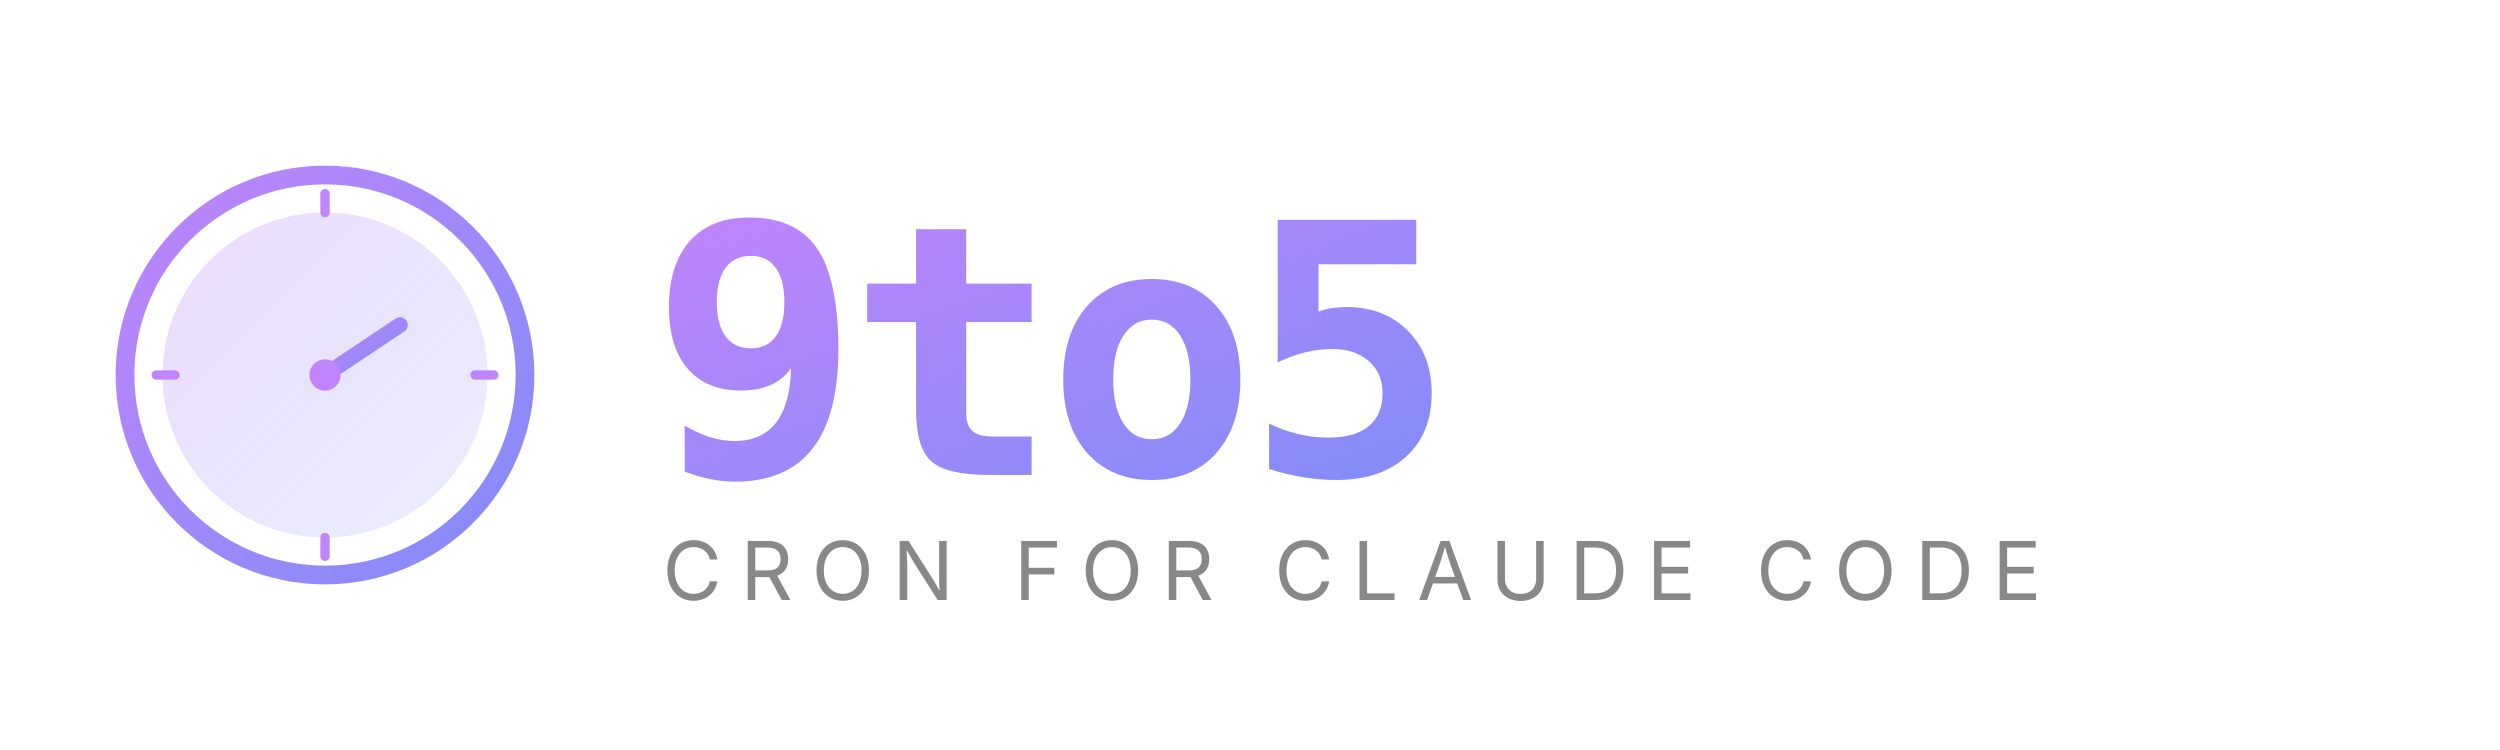
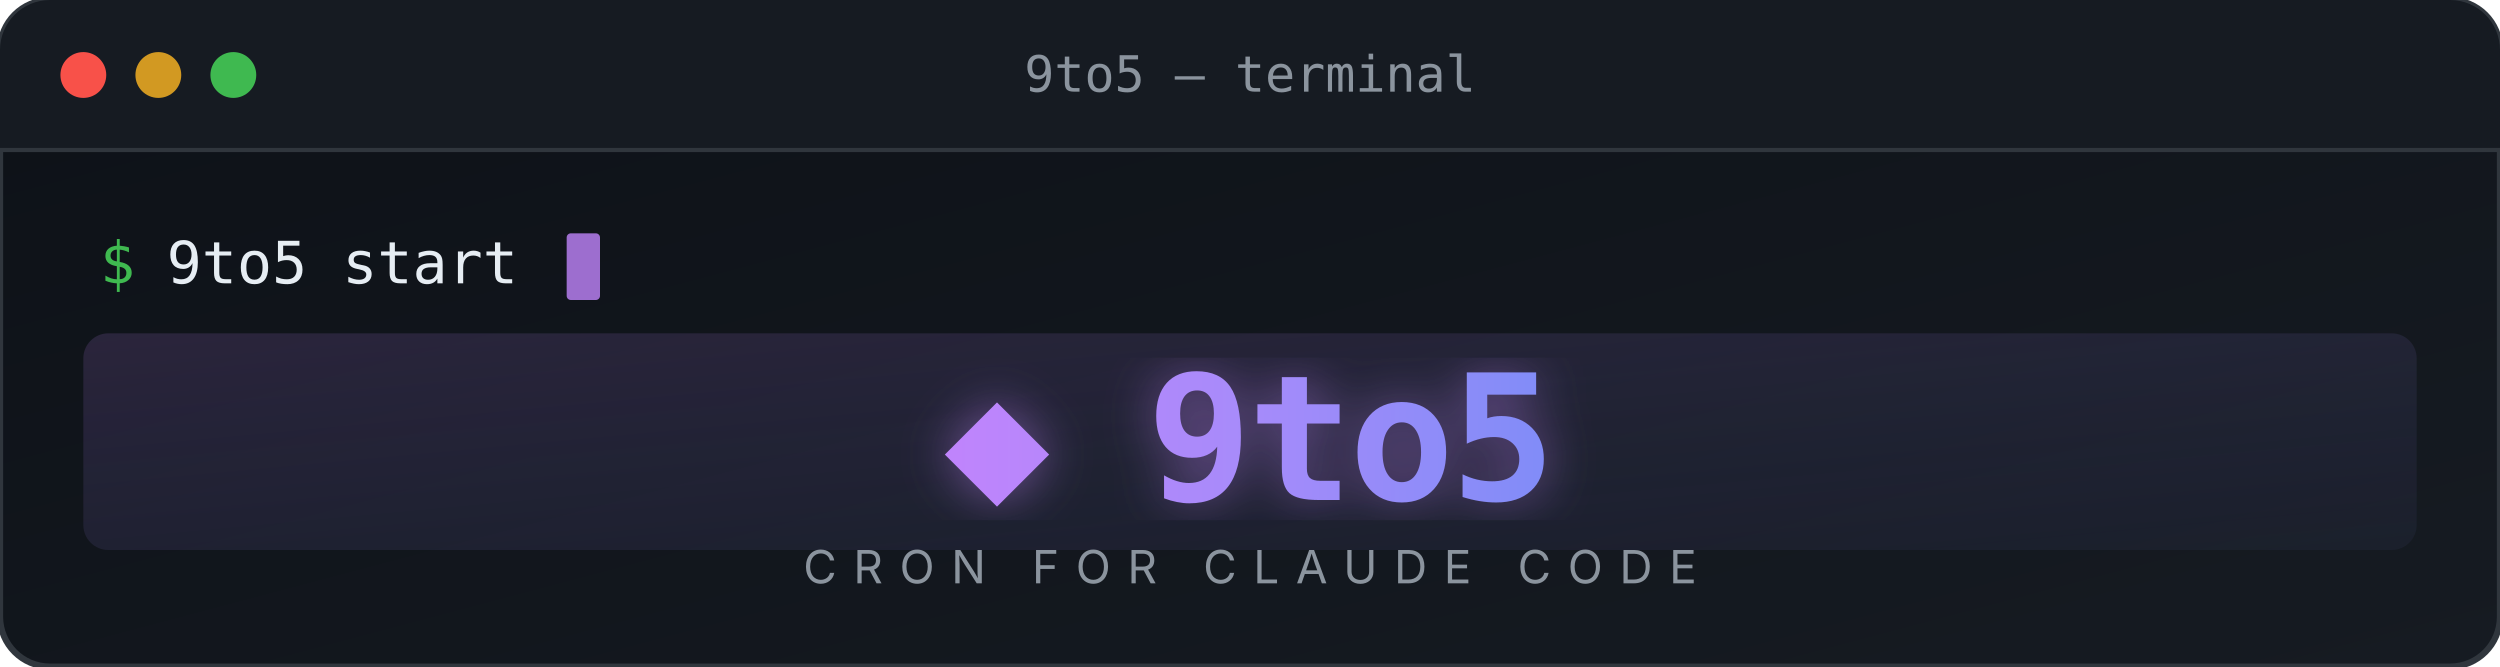
- <svg xmlns="http://www.w3.org/2000/svg" viewBox="0 0 400 120">
+ <svg xmlns="http://www.w3.org/2000/svg" viewBox="0 0 600 160">
  <defs>
-     <linearGradient id="grad" x1="0%" y1="0%" x2="100%" y2="100%">
-       <stop offset="0%" style="stop-color:#c084fc;stop-opacity:1" />
-       <stop offset="100%" style="stop-color:#818cf8;stop-opacity:1" />
+     <linearGradient id="bg" x1="0%" y1="0%" x2="100%" y2="100%">
+       <stop offset="0%" style="stop-color:#0d1117" />
+       <stop offset="100%" style="stop-color:#161b22" />
    </linearGradient>
-     <linearGradient id="clock-grad" x1="0%" y1="0%" x2="100%" y2="100%">
-       <stop offset="0%" style="stop-color:#c084fc;stop-opacity:0.3" />
-       <stop offset="100%" style="stop-color:#818cf8;stop-opacity:0.15" />
+     <linearGradient id="accent" x1="0%" y1="0%" x2="100%" y2="0%">
+       <stop offset="0%" style="stop-color:#c084fc" />
+       <stop offset="50%" style="stop-color:#a78bfa" />
+       <stop offset="100%" style="stop-color:#818cf8" />
    </linearGradient>
+     <linearGradient id="glow" x1="0%" y1="0%" x2="100%" y2="100%">
+       <stop offset="0%" style="stop-color:#c084fc;stop-opacity:0.15" />
+       <stop offset="100%" style="stop-color:#818cf8;stop-opacity:0.05" />
+     </linearGradient>
+     <filter id="shadow">
+       <feDropShadow dx="0" dy="2" stdDeviation="8" flood-color="#c084fc" flood-opacity="0.3" />
+     </filter>
+     <filter id="text-glow">
+       <feDropShadow dx="0" dy="0" stdDeviation="6" flood-color="#c084fc" flood-opacity="0.5" />
+     </filter>
  </defs>
-   <circle cx="52" cy="60" r="32" fill="none" stroke="url(#grad)" stroke-width="3" />
-   <circle cx="52" cy="60" r="26" fill="url(#clock-grad)" />
-   <line x1="52" y1="60" x2="52" y2="42" stroke="url(#grad)" stroke-width="3" stroke-linecap="round" />
-   <line x1="52" y1="60" x2="64" y2="52" stroke="url(#grad)" stroke-width="2.5" stroke-linecap="round" />
-   <circle cx="52" cy="60" r="2.5" fill="#c084fc" />
-   <line x1="52" y1="31" x2="52" y2="34" stroke="#c084fc" stroke-width="1.5" stroke-linecap="round" />
-   <line x1="52" y1="86" x2="52" y2="89" stroke="#c084fc" stroke-width="1.5" stroke-linecap="round" />
-   <line x1="25" y1="60" x2="28" y2="60" stroke="#c084fc" stroke-width="1.5" stroke-linecap="round" />
-   <line x1="76" y1="60" x2="79" y2="60" stroke="#c084fc" stroke-width="1.5" stroke-linecap="round" />
-   <text x="104" y="76" font-family="'JetBrains Mono', 'SF Mono', 'Fira Code', monospace" font-size="56" font-weight="800" fill="url(#grad)" letter-spacing="-2">9to5</text>
-   <text x="106" y="96" font-family="'Inter', -apple-system, sans-serif" font-size="13" fill="#888" letter-spacing="3">CRON FOR CLAUDE CODE</text>
+   <rect x="0" y="0" width="600" height="160" rx="12" fill="url(#bg)" stroke="#30363d" stroke-width="1.5" />
+   <rect x="0" y="0" width="600" height="36" rx="12" fill="#161b22" />
+   <rect x="0" y="12" width="600" height="24" fill="#161b22" />
+   <line x1="0" y1="36" x2="600" y2="36" stroke="#30363d" stroke-width="1" />
+   <circle cx="20" cy="18" r="5.5" fill="#f85149" />
+   <circle cx="38" cy="18" r="5.5" fill="#d29922" />
+   <circle cx="56" cy="18" r="5.5" fill="#3fb950" />
+   <text x="300" y="22" font-family="'SF Mono', 'JetBrains Mono', monospace" font-size="12" fill="#8b949e" text-anchor="middle">9to5 — terminal</text>
+   <text x="24" y="68" font-family="'SF Mono', 'JetBrains Mono', 'Fira Code', monospace" font-size="14" fill="#3fb950">$</text>
+   <text x="40" y="68" font-family="'SF Mono', 'JetBrains Mono', 'Fira Code', monospace" font-size="14" fill="#e6edf3">9to5 start</text>
+   <rect x="20" y="80" width="560" height="52" rx="6" fill="url(#glow)" />
+   <text x="300" y="120" font-family="'JetBrains Mono', 'SF Mono', 'Fira Code', monospace" font-size="42" font-weight="800" fill="url(#accent)" text-anchor="middle" letter-spacing="-1" filter="url(#text-glow)">◆ 9to5</text>
+   <text x="300" y="140" font-family="'Inter', -apple-system, sans-serif" font-size="11" fill="#8b949e" text-anchor="middle" letter-spacing="4">CRON FOR CLAUDE CODE</text>
+   <rect x="136" y="56" width="8" height="16" rx="1" fill="#c084fc" opacity="0.8">
+     <animate attributeName="opacity" values="0.8;0;0.8" dur="1.2s" repeatCount="indefinite" />
+   </rect>
</svg>
